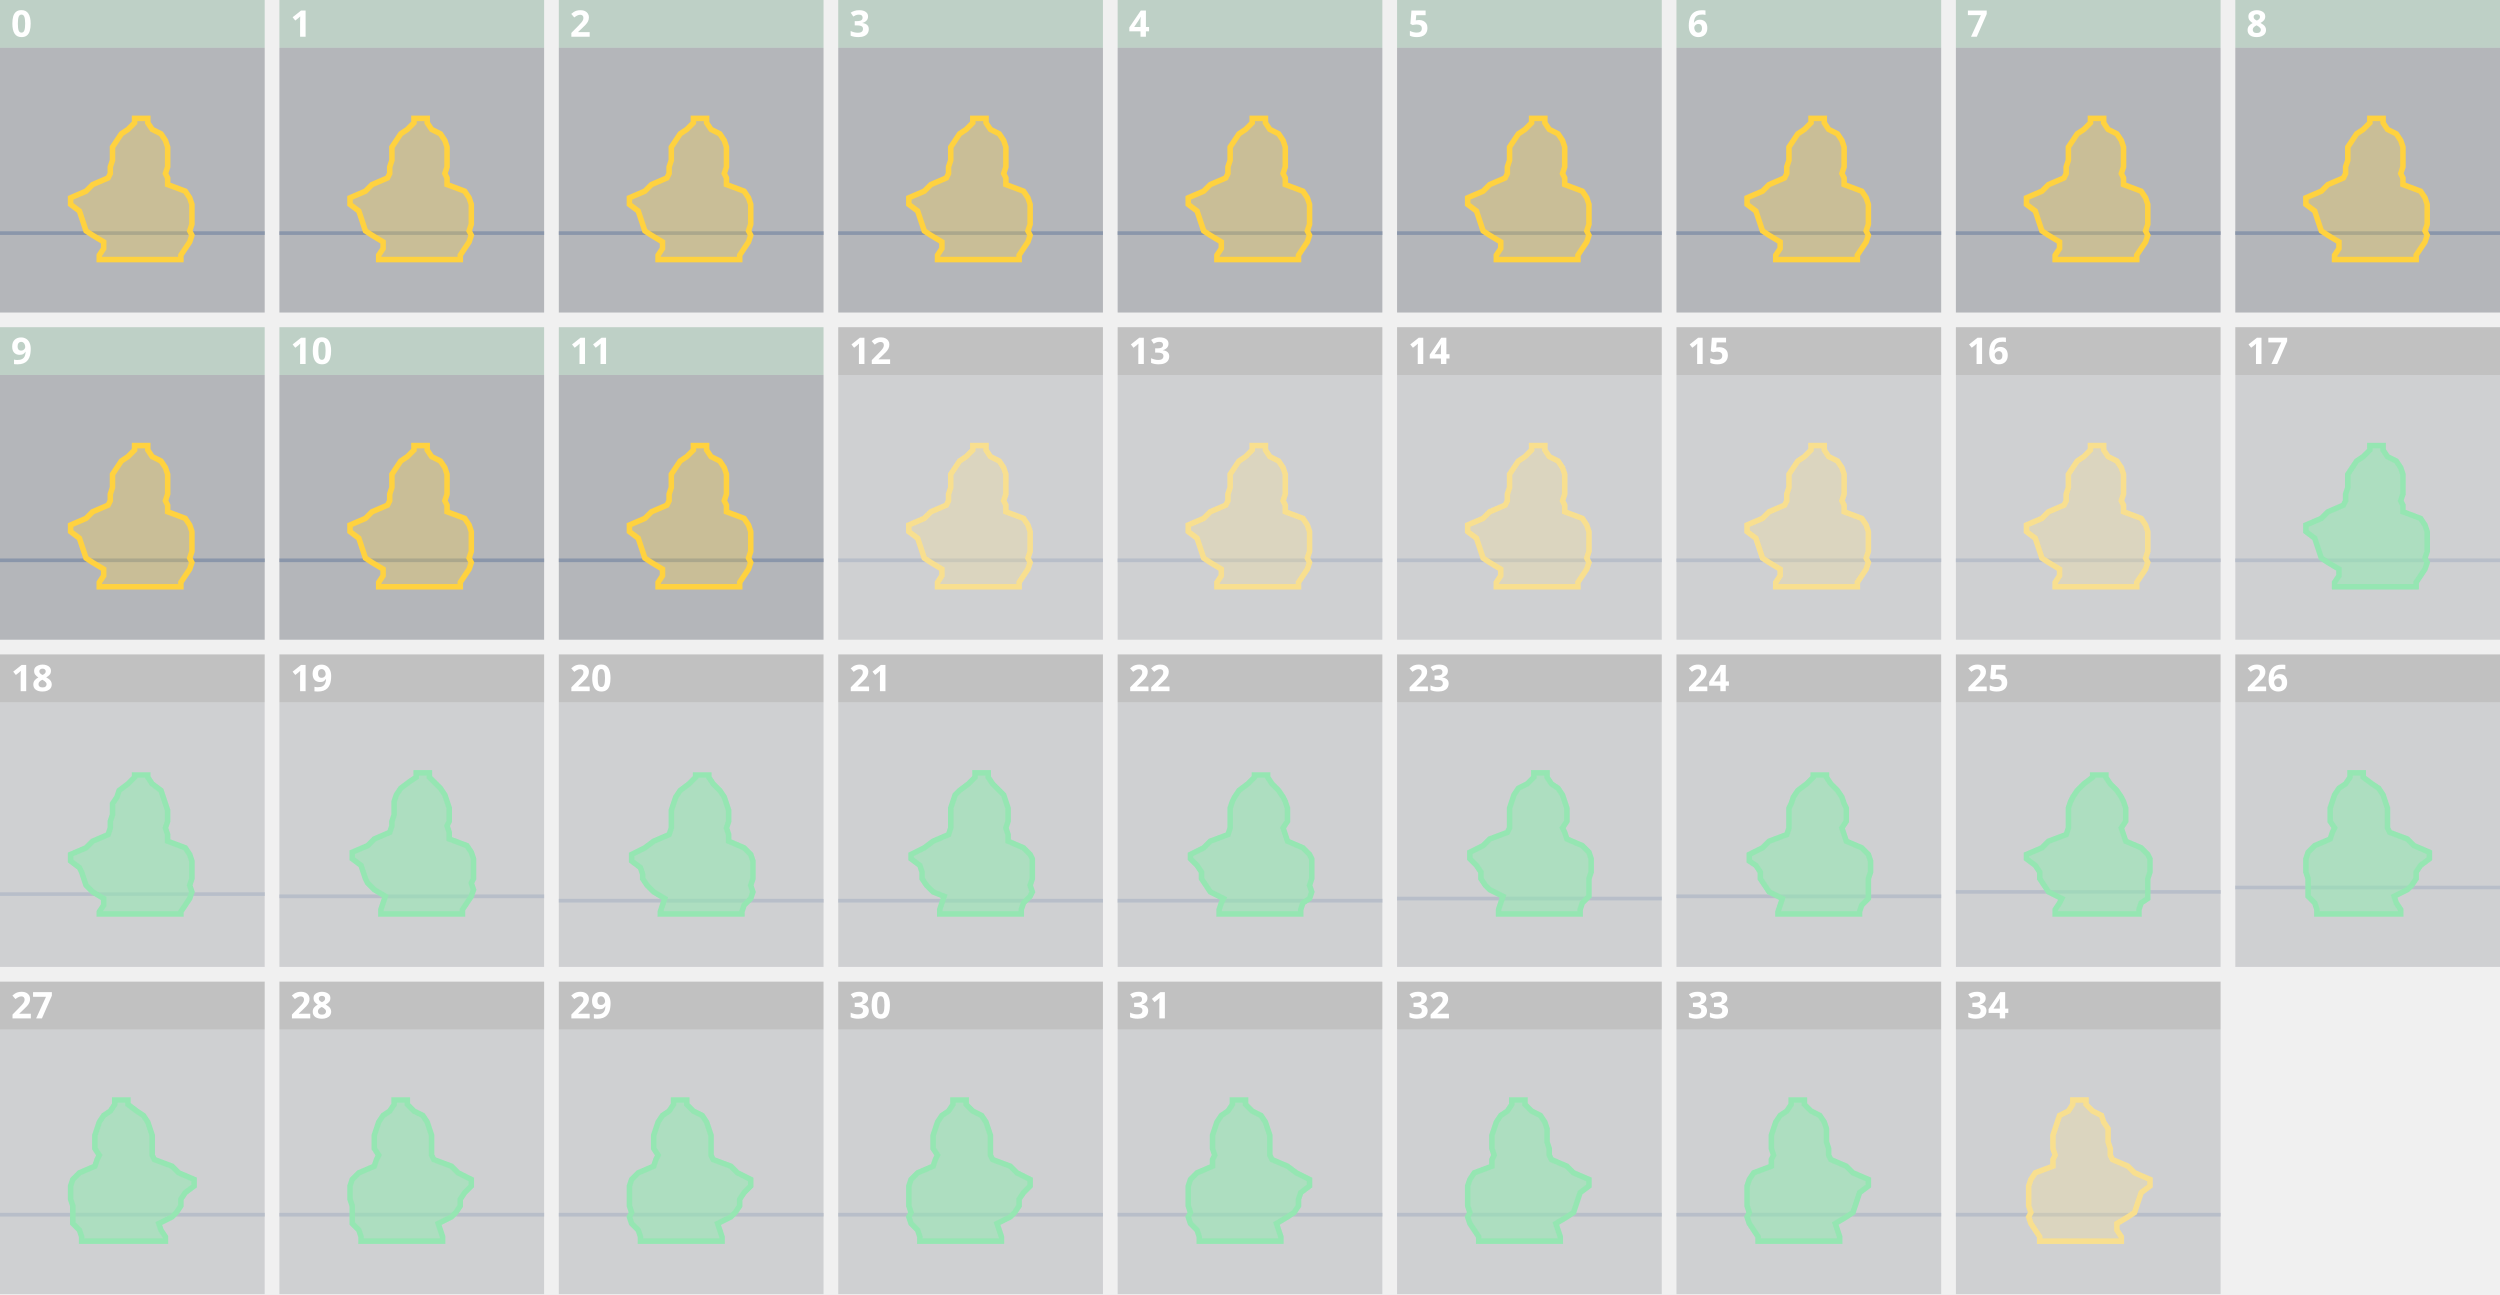
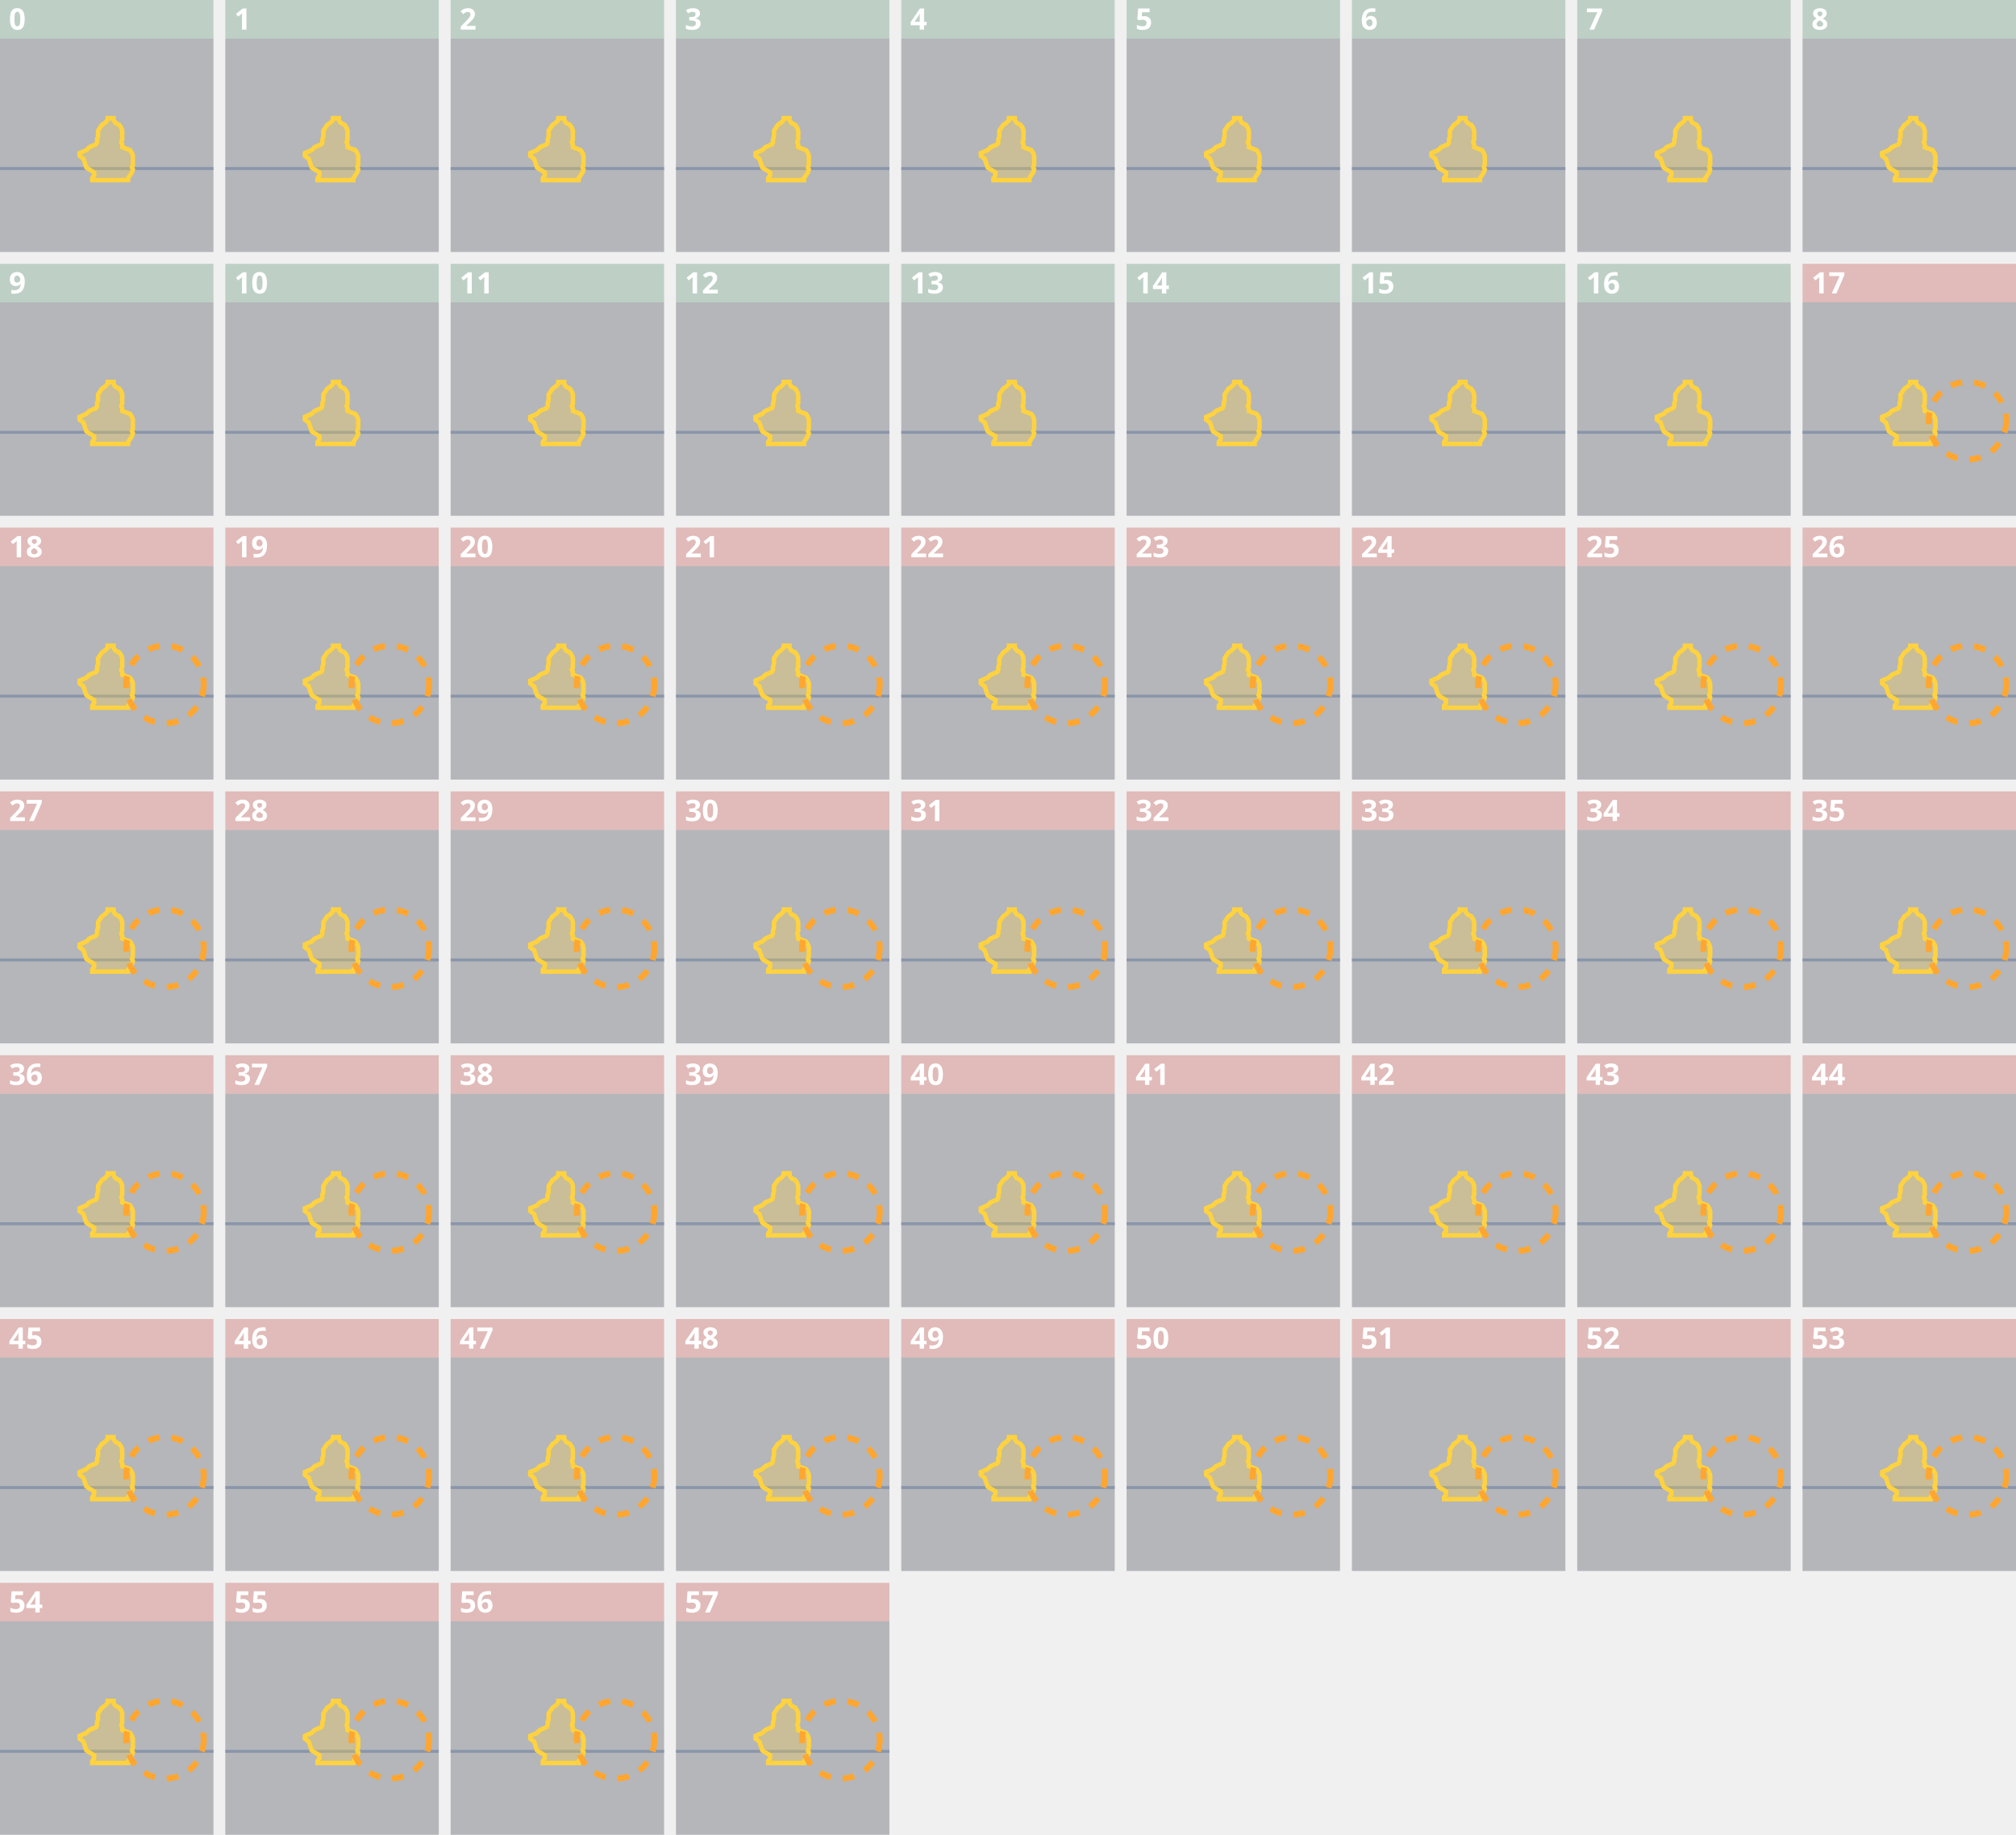
- <svg xmlns="http://www.w3.org/2000/svg" viewBox="0 0 680 352" width="680" height="352">
-   <style>text{font:bold 10px sans-serif;fill:#ffffff}.k{fill:#1b2230}.g{stroke:#8a96aa;stroke-width:1.67}use{stroke-width:2.50;fill-opacity:.28}.u{stroke:#ffd23f;fill:#ffd23f}.v{stroke:#4ade80;fill:#4ade80;fill-opacity:.6}.a{stroke:#e879f9;fill:#e879f9}.o{stroke:#22d3ee;fill:#22d3ee;fill-opacity:.5}.H{color:#ff4d3d;fill:#ff4d3d;opacity:.7}.G{color:#3b9cff;fill:#3b9cff;opacity:.75}.S{color:#ffa630;fill:#ffa630;opacity:.75}.T{color:#ffa630;fill:none;stroke:#ffa630;stroke-width:3.33;stroke-dasharray:6.7}.P{color:#c49bff;fill:none;stroke:#c49bff;stroke-width:1.67;stroke-dasharray:5.0}</style>
+ <svg xmlns="http://www.w3.org/2000/svg" viewBox="0 0 680 619" width="680" height="619">
+   <style>text{font:bold 10px sans-serif;fill:#ffffff}.k{fill:#1b2230}.g{stroke:#8a96aa;stroke-width:3.06}use{stroke-width:4.58;fill-opacity:.28}.u{stroke:#ffd23f;fill:#ffd23f}.v{stroke:#4ade80;fill:#4ade80;fill-opacity:.6}.a{stroke:#e879f9;fill:#e879f9}.o{stroke:#22d3ee;fill:#22d3ee;fill-opacity:.5}.H{color:#ff4d3d;fill:#ff4d3d;opacity:.7}.G{color:#3b9cff;fill:#3b9cff;opacity:.75}.S{color:#ffa630;fill:#ffa630;opacity:.75}.T{color:#ffa630;fill:none;stroke:#ffa630;stroke-width:6.11;stroke-dasharray:12.2}.P{color:#c49bff;fill:none;stroke:#c49bff;stroke-width:3.06;stroke-dasharray:9.2}</style>
  <defs>
    <path id="b0" d="M1 -28L7 -28L7 -26L9 -23L13 -21L15 -18L16 -15L16 -12L16 -9L16 -6L15 -3L16 -1L16 2L24 5L26 8L27 11L27 14L27 17L27 20L26 23L27 25L26 28L24 31L22 34L22 36L-15 36L-15 34L-13 31L-13 28L-18 25L-21 23L-22 20L-23 17L-24 14L-28 11L-28 8L-21 5L-18 2L-11 -1L-10 -3L-10 -6L-9 -9L-9 -12L-9 -15L-7 -18L-5 -21L-2 -23L1 -26Z" />
-     <path id="b1" d="M1 -27L7 -27L7 -26L9 -23L13 -20L14 -17L15 -14L16 -11L16 -9L16 -6L15 -3L16 0L16 3L24 6L26 9L27 12L27 15L27 17L27 20L26 23L27 26L26 29L24 32L22 35L22 36L-15 36L-15 35L-13 32L-13 29L-18 26L-21 23L-22 20L-23 17L-24 15L-28 12L-28 9L-21 6L-18 3L-11 0L-10 -3L-10 -6L-9 -9L-9 -11L-9 -14L-7 -17L-6 -20L-2 -23L1 -26Z" />
-     <path id="b2" d="M2 -28L8 -28L8 -26L10 -24L13 -21L15 -18L16 -15L17 -12L17 -9L17 -6L16 -4L17 -1L17 2L25 5L27 8L28 11L28 14L28 17L28 20L27 22L28 25L27 28L25 31L23 34L23 36L-14 36L-14 34L-13 31L-12 28L-17 25L-20 22L-21 20L-22 17L-23 14L-27 11L-27 8L-20 5L-17 2L-10 -1L-9 -4L-9 -6L-8 -9L-8 -12L-8 -15L-7 -18L-5 -21L-1 -24L2 -26Z" />
-     <path id="b3" d="M2 -27L8 -27L8 -26L10 -23L13 -20L15 -17L16 -14L17 -11L17 -8L17 -6L16 -3L17 0L17 3L24 6L27 9L28 12L28 15L28 18L28 20L27 23L28 26L27 29L24 32L23 35L23 36L-14 36L-14 35L-13 32L-12 29L-17 26L-20 23L-22 20L-22 18L-23 15L-27 12L-27 9L-21 6L-17 3L-10 0L-9 -3L-9 -6L-9 -8L-9 -11L-8 -14L-7 -17L-5 -20L-1 -23L2 -26Z" />
-     <path id="b4" d="M2 -28L8 -28L8 -26L10 -23L13 -20L15 -18L16 -15L17 -12L17 -9L17 -6L16 -3L17 0L17 3L24 6L27 9L28 11L28 14L28 17L28 20L27 23L28 26L27 28L24 31L23 34L23 36L-14 36L-14 34L-13 31L-12 28L-17 26L-20 23L-22 20L-22 17L-23 14L-27 11L-27 9L-21 6L-17 3L-10 0L-9 -3L-9 -6L-9 -9L-9 -12L-8 -15L-7 -18L-5 -20L-1 -23L2 -26Z" />
-     <path id="b5" d="M2 -27L8 -27L8 -26L10 -23L13 -20L15 -17L16 -15L17 -12L17 -9L17 -6L15 -3L16 0L17 3L24 6L27 9L28 11L28 14L28 17L28 20L27 23L28 26L27 29L24 31L23 34L23 36L-14 36L-14 34L-13 31L-12 29L-18 26L-20 23L-22 20L-22 17L-24 14L-27 11L-27 9L-21 6L-18 3L-10 0L-9 -3L-9 -6L-9 -9L-9 -12L-8 -15L-7 -17L-5 -20L-1 -23L2 -26Z" />
-     <path id="b6" d="M2 -28L8 -28L8 -26L10 -23L13 -21L15 -18L16 -15L17 -12L17 -9L17 -6L15 -3L16 -1L17 2L24 5L27 8L28 11L28 14L28 17L27 20L27 23L27 25L27 28L24 31L23 34L23 36L-14 36L-14 34L-13 31L-12 28L-18 25L-20 23L-22 20L-22 17L-24 14L-27 11L-27 8L-21 5L-18 2L-10 -1L-9 -3L-9 -6L-9 -9L-9 -12L-8 -15L-7 -18L-5 -21L-1 -23L2 -26Z" />
-     <path id="b7" d="M2 -27L8 -27L8 -26L10 -23L13 -20L15 -17L16 -14L17 -12L17 -9L17 -6L15 -3L16 0L17 3L24 6L27 9L28 12L28 14L28 17L27 20L27 23L27 26L27 29L24 32L23 35L23 36L-14 36L-14 35L-13 32L-12 29L-18 26L-20 23L-22 20L-22 17L-24 14L-27 12L-27 9L-21 6L-18 3L-10 0L-9 -3L-9 -6L-9 -9L-9 -12L-8 -14L-7 -17L-5 -20L-1 -23L2 -26Z" />
-     <path id="b8" d="M2 -27L8 -27L8 -26L10 -23L13 -20L15 -17L16 -15L17 -12L17 -9L17 -6L15 -3L16 0L17 3L24 6L27 9L28 11L28 14L28 17L27 20L27 23L27 26L27 29L24 31L23 34L23 36L-15 36L-15 34L-13 31L-12 29L-18 26L-20 23L-22 20L-22 17L-24 14L-28 11L-28 9L-21 6L-18 3L-10 0L-9 -3L-9 -6L-9 -9L-9 -12L-8 -15L-7 -17L-5 -20L-2 -23L2 -26Z" />
-     <path id="b9" d="M-2 -28L-8 -28L-8 -26L-10 -23L-13 -21L-15 -18L-16 -15L-17 -12L-17 -9L-17 -6L-15 -3L-16 -1L-17 2L-24 5L-27 8L-28 11L-28 14L-28 17L-27 20L-27 23L-27 25L-27 28L-24 31L-23 34L-23 36L15 36L15 34L13 31L12 28L18 25L20 23L22 20L22 17L24 14L28 11L28 8L21 5L18 2L10 -1L9 -3L9 -6L9 -9L9 -12L8 -15L7 -18L5 -21L2 -23L-2 -26Z" />
-     <path id="b10" d="M-2 -28L-8 -28L-8 -26L-10 -23L-13 -21L-15 -18L-16 -15L-17 -12L-17 -9L-17 -6L-15 -3L-16 -1L-17 2L-24 5L-27 8L-28 11L-28 14L-28 17L-27 20L-27 23L-27 25L-27 28L-24 31L-23 34L-23 36L14 36L14 34L13 31L12 28L18 25L20 23L22 20L22 17L24 14L27 11L27 8L21 5L18 2L10 -1L9 -3L9 -6L9 -9L9 -12L8 -15L7 -18L5 -21L1 -23L-2 -26Z" />
-     <path id="b11" d="M-2 -28L-8 -28L-8 -26L-10 -23L-13 -21L-15 -18L-16 -15L-17 -12L-17 -9L-17 -6L-15 -3L-16 -1L-17 2L-24 5L-27 8L-28 11L-28 14L-28 17L-28 20L-27 23L-28 25L-27 28L-24 31L-23 34L-23 36L14 36L14 34L13 31L12 28L18 25L20 23L22 20L22 17L24 14L27 11L27 8L21 5L18 2L10 -1L9 -3L9 -6L9 -9L9 -12L8 -15L7 -18L5 -21L1 -23L-2 -26Z" />
-     <path id="b12" d="M-2 -28L-8 -28L-8 -26L-10 -23L-13 -21L-15 -18L-16 -15L-17 -12L-17 -9L-17 -6L-16 -3L-17 -1L-17 2L-24 5L-27 8L-28 11L-28 14L-28 17L-28 20L-27 23L-28 25L-27 28L-24 31L-23 34L-23 36L14 36L14 34L13 31L12 28L17 25L20 23L22 20L22 17L23 14L27 11L27 8L21 5L17 2L10 -1L9 -3L9 -6L9 -9L9 -12L8 -15L7 -18L5 -21L1 -23L-2 -26Z" />
-     <path id="b13" d="M-2 -28L-8 -28L-8 -26L-10 -23L-13 -21L-15 -18L-16 -15L-17 -12L-17 -9L-17 -6L-16 -3L-17 -1L-17 2L-25 5L-27 8L-28 11L-28 14L-28 17L-28 20L-27 23L-28 25L-27 28L-25 31L-23 34L-23 36L14 36L14 34L13 31L12 28L17 25L20 23L21 20L22 17L23 14L27 11L27 8L20 5L17 2L10 -1L9 -3L9 -6L8 -9L8 -12L8 -15L7 -18L5 -21L1 -23L-2 -26Z" />
-     <path id="b14" d="M-1 -28L-7 -28L-7 -26L-9 -23L-13 -21L-14 -18L-15 -15L-16 -12L-16 -9L-16 -6L-15 -3L-16 -1L-16 2L-24 5L-26 8L-27 11L-27 14L-27 17L-27 20L-26 23L-27 25L-26 28L-24 31L-22 34L-22 36L15 36L15 34L13 31L13 28L18 25L21 23L22 20L23 17L24 14L28 11L28 8L21 5L18 2L11 -1L10 -3L10 -6L9 -9L9 -12L9 -15L7 -18L6 -21L2 -23L-1 -26Z" />
-     <rect id="K" x="-60" y="-60" width="120" height="120" class="k" />
+     <rect id="K" x="-110" y="-110" width="220" height="220" class="k" />
    <rect id="Ls" width="72" height="13" fill="#3f7d5a" />
-     <rect id="Lf" width="72" height="13" fill="#4a4a4a" />
+     <rect id="La" width="72" height="13" fill="#b8332b" />
  </defs>
  <use href="#Ls" x="0" y="0" />
  <text x="3" y="10">0</text>
-   <svg x="0" y="13" width="72" height="72" viewBox="-60 -60 120 120">
-     <use href="#K" />
-     <line x1="-60" y1="24" x2="60" y2="24" class="g" />
+   <svg x="0" y="13" width="72" height="72" viewBox="-110 -110 220 220">
+     <use href="#K" />
+     <line x1="-110" y1="24" x2="110" y2="24" class="g" />
    <use href="#b0" class="u" />
  </svg>
  <use href="#Ls" x="76" y="0" />
  <text x="79" y="10">1</text>
-   <svg x="76" y="13" width="72" height="72" viewBox="-60 -60 120 120">
-     <use href="#K" />
-     <line x1="-60" y1="24" x2="60" y2="24" class="g" />
+   <svg x="76" y="13" width="72" height="72" viewBox="-110 -110 220 220">
+     <use href="#K" />
+     <line x1="-110" y1="24" x2="110" y2="24" class="g" />
    <use href="#b0" class="u" />
  </svg>
  <use href="#Ls" x="152" y="0" />
  <text x="155" y="10">2</text>
-   <svg x="152" y="13" width="72" height="72" viewBox="-60 -60 120 120">
-     <use href="#K" />
-     <line x1="-60" y1="24" x2="60" y2="24" class="g" />
+   <svg x="152" y="13" width="72" height="72" viewBox="-110 -110 220 220">
+     <use href="#K" />
+     <line x1="-110" y1="24" x2="110" y2="24" class="g" />
    <use href="#b0" class="u" />
  </svg>
  <use href="#Ls" x="228" y="0" />
  <text x="231" y="10">3</text>
-   <svg x="228" y="13" width="72" height="72" viewBox="-60 -60 120 120">
-     <use href="#K" />
-     <line x1="-60" y1="24" x2="60" y2="24" class="g" />
+   <svg x="228" y="13" width="72" height="72" viewBox="-110 -110 220 220">
+     <use href="#K" />
+     <line x1="-110" y1="24" x2="110" y2="24" class="g" />
    <use href="#b0" class="u" />
  </svg>
  <use href="#Ls" x="304" y="0" />
  <text x="307" y="10">4</text>
-   <svg x="304" y="13" width="72" height="72" viewBox="-60 -60 120 120">
-     <use href="#K" />
-     <line x1="-60" y1="24" x2="60" y2="24" class="g" />
+   <svg x="304" y="13" width="72" height="72" viewBox="-110 -110 220 220">
+     <use href="#K" />
+     <line x1="-110" y1="24" x2="110" y2="24" class="g" />
    <use href="#b0" class="u" />
  </svg>
  <use href="#Ls" x="380" y="0" />
  <text x="383" y="10">5</text>
-   <svg x="380" y="13" width="72" height="72" viewBox="-60 -60 120 120">
-     <use href="#K" />
-     <line x1="-60" y1="24" x2="60" y2="24" class="g" />
+   <svg x="380" y="13" width="72" height="72" viewBox="-110 -110 220 220">
+     <use href="#K" />
+     <line x1="-110" y1="24" x2="110" y2="24" class="g" />
    <use href="#b0" class="u" />
  </svg>
  <use href="#Ls" x="456" y="0" />
  <text x="459" y="10">6</text>
-   <svg x="456" y="13" width="72" height="72" viewBox="-60 -60 120 120">
-     <use href="#K" />
-     <line x1="-60" y1="24" x2="60" y2="24" class="g" />
+   <svg x="456" y="13" width="72" height="72" viewBox="-110 -110 220 220">
+     <use href="#K" />
+     <line x1="-110" y1="24" x2="110" y2="24" class="g" />
    <use href="#b0" class="u" />
  </svg>
  <use href="#Ls" x="532" y="0" />
  <text x="535" y="10">7</text>
-   <svg x="532" y="13" width="72" height="72" viewBox="-60 -60 120 120">
-     <use href="#K" />
-     <line x1="-60" y1="24" x2="60" y2="24" class="g" />
+   <svg x="532" y="13" width="72" height="72" viewBox="-110 -110 220 220">
+     <use href="#K" />
+     <line x1="-110" y1="24" x2="110" y2="24" class="g" />
    <use href="#b0" class="u" />
  </svg>
  <use href="#Ls" x="608" y="0" />
  <text x="611" y="10">8</text>
-   <svg x="608" y="13" width="72" height="72" viewBox="-60 -60 120 120">
-     <use href="#K" />
-     <line x1="-60" y1="24" x2="60" y2="24" class="g" />
+   <svg x="608" y="13" width="72" height="72" viewBox="-110 -110 220 220">
+     <use href="#K" />
+     <line x1="-110" y1="24" x2="110" y2="24" class="g" />
    <use href="#b0" class="u" />
  </svg>
  <use href="#Ls" x="0" y="89" />
  <text x="3" y="99">9</text>
-   <svg x="0" y="102" width="72" height="72" viewBox="-60 -60 120 120">
-     <use href="#K" />
-     <line x1="-60" y1="24" x2="60" y2="24" class="g" />
+   <svg x="0" y="102" width="72" height="72" viewBox="-110 -110 220 220">
+     <use href="#K" />
+     <line x1="-110" y1="24" x2="110" y2="24" class="g" />
    <use href="#b0" class="u" />
  </svg>
  <use href="#Ls" x="76" y="89" />
  <text x="79" y="99">10</text>
-   <svg x="76" y="102" width="72" height="72" viewBox="-60 -60 120 120">
-     <use href="#K" />
-     <line x1="-60" y1="24" x2="60" y2="24" class="g" />
+   <svg x="76" y="102" width="72" height="72" viewBox="-110 -110 220 220">
+     <use href="#K" />
+     <line x1="-110" y1="24" x2="110" y2="24" class="g" />
    <use href="#b0" class="u" />
  </svg>
  <use href="#Ls" x="152" y="89" />
  <text x="155" y="99">11</text>
-   <svg x="152" y="102" width="72" height="72" viewBox="-60 -60 120 120">
-     <use href="#K" />
-     <line x1="-60" y1="24" x2="60" y2="24" class="g" />
-     <use href="#b0" class="u" />
-   </svg>
-   <use href="#Lf" x="228" y="89" />
+   <svg x="152" y="102" width="72" height="72" viewBox="-110 -110 220 220">
+     <use href="#K" />
+     <line x1="-110" y1="24" x2="110" y2="24" class="g" />
+     <use href="#b0" class="u" />
+   </svg>
+   <use href="#Ls" x="228" y="89" />
  <text x="231" y="99">12</text>
-   <svg x="228" y="102" width="72" height="72" viewBox="-60 -60 120 120" opacity=".55">
-     <use href="#K" />
-     <line x1="-60" y1="24" x2="60" y2="24" class="g" />
-     <use href="#b0" class="u" />
-   </svg>
-   <use href="#Lf" x="304" y="89" />
+   <svg x="228" y="102" width="72" height="72" viewBox="-110 -110 220 220">
+     <use href="#K" />
+     <line x1="-110" y1="24" x2="110" y2="24" class="g" />
+     <use href="#b0" class="u" />
+   </svg>
+   <use href="#Ls" x="304" y="89" />
  <text x="307" y="99">13</text>
-   <svg x="304" y="102" width="72" height="72" viewBox="-60 -60 120 120" opacity=".55">
-     <use href="#K" />
-     <line x1="-60" y1="24" x2="60" y2="24" class="g" />
-     <use href="#b0" class="u" />
-   </svg>
-   <use href="#Lf" x="380" y="89" />
+   <svg x="304" y="102" width="72" height="72" viewBox="-110 -110 220 220">
+     <use href="#K" />
+     <line x1="-110" y1="24" x2="110" y2="24" class="g" />
+     <use href="#b0" class="u" />
+   </svg>
+   <use href="#Ls" x="380" y="89" />
  <text x="383" y="99">14</text>
-   <svg x="380" y="102" width="72" height="72" viewBox="-60 -60 120 120" opacity=".55">
-     <use href="#K" />
-     <line x1="-60" y1="24" x2="60" y2="24" class="g" />
-     <use href="#b0" class="u" />
-   </svg>
-   <use href="#Lf" x="456" y="89" />
+   <svg x="380" y="102" width="72" height="72" viewBox="-110 -110 220 220">
+     <use href="#K" />
+     <line x1="-110" y1="24" x2="110" y2="24" class="g" />
+     <use href="#b0" class="u" />
+   </svg>
+   <use href="#Ls" x="456" y="89" />
  <text x="459" y="99">15</text>
-   <svg x="456" y="102" width="72" height="72" viewBox="-60 -60 120 120" opacity=".55">
-     <use href="#K" />
-     <line x1="-60" y1="24" x2="60" y2="24" class="g" />
-     <use href="#b0" class="u" />
-   </svg>
-   <use href="#Lf" x="532" y="89" />
+   <svg x="456" y="102" width="72" height="72" viewBox="-110 -110 220 220">
+     <use href="#K" />
+     <line x1="-110" y1="24" x2="110" y2="24" class="g" />
+     <use href="#b0" class="u" />
+   </svg>
+   <use href="#Ls" x="532" y="89" />
  <text x="535" y="99">16</text>
-   <svg x="532" y="102" width="72" height="72" viewBox="-60 -60 120 120" opacity=".55">
-     <use href="#K" />
-     <line x1="-60" y1="24" x2="60" y2="24" class="g" />
-     <use href="#b0" class="u" />
-   </svg>
-   <use href="#Lf" x="608" y="89" />
+   <svg x="532" y="102" width="72" height="72" viewBox="-110 -110 220 220">
+     <use href="#K" />
+     <line x1="-110" y1="24" x2="110" y2="24" class="g" />
+     <use href="#b0" class="u" />
+   </svg>
+   <use href="#La" x="608" y="89" />
  <text x="611" y="99">17</text>
-   <svg x="608" y="102" width="72" height="72" viewBox="-60 -60 120 120" opacity=".55">
-     <use href="#K" />
-     <line x1="-60" y1="24" x2="60" y2="24" class="g" />
-     <use href="#b0" class="v" />
-   </svg>
-   <use href="#Lf" x="0" y="178" />
+   <svg x="608" y="102" width="72" height="72" viewBox="-110 -110 220 220">
+     <use href="#K" />
+     <line x1="-110" y1="24" x2="110" y2="24" class="g" />
+     <use href="#b0" class="u" />
+     <g class="T">
+       <circle cx="60" cy="12" r="40" />
+     </g>
+   </svg>
+   <use href="#La" x="0" y="178" />
  <text x="3" y="188">18</text>
-   <svg x="0" y="191" width="72" height="72" viewBox="-60 -60 120 120" opacity=".55">
-     <use href="#K" />
-     <line x1="-60" y1="27" x2="60" y2="27" class="g" />
-     <use href="#b1" class="v" />
-   </svg>
-   <use href="#Lf" x="76" y="178" />
+   <svg x="0" y="191" width="72" height="72" viewBox="-110 -110 220 220">
+     <use href="#K" />
+     <line x1="-110" y1="24" x2="110" y2="24" class="g" />
+     <use href="#b0" class="u" />
+     <g class="T">
+       <circle cx="60" cy="12" r="40" />
+     </g>
+   </svg>
+   <use href="#La" x="76" y="178" />
  <text x="79" y="188">19</text>
-   <svg x="76" y="191" width="72" height="72" viewBox="-60 -60 120 120" opacity=".55">
-     <use href="#K" />
-     <line x1="-60" y1="28" x2="60" y2="28" class="g" />
-     <use href="#b2" class="v" />
-   </svg>
-   <use href="#Lf" x="152" y="178" />
+   <svg x="76" y="191" width="72" height="72" viewBox="-110 -110 220 220">
+     <use href="#K" />
+     <line x1="-110" y1="24" x2="110" y2="24" class="g" />
+     <use href="#b0" class="u" />
+     <g class="T">
+       <circle cx="60" cy="12" r="40" />
+     </g>
+   </svg>
+   <use href="#La" x="152" y="178" />
  <text x="155" y="188">20</text>
-   <svg x="152" y="191" width="72" height="72" viewBox="-60 -60 120 120" opacity=".55">
-     <use href="#K" />
-     <line x1="-60" y1="30" x2="60" y2="30" class="g" />
-     <use href="#b3" class="v" />
-   </svg>
-   <use href="#Lf" x="228" y="178" />
+   <svg x="152" y="191" width="72" height="72" viewBox="-110 -110 220 220">
+     <use href="#K" />
+     <line x1="-110" y1="24" x2="110" y2="24" class="g" />
+     <use href="#b0" class="u" />
+     <g class="T">
+       <circle cx="60" cy="12" r="40" />
+     </g>
+   </svg>
+   <use href="#La" x="228" y="178" />
  <text x="231" y="188">21</text>
-   <svg x="228" y="191" width="72" height="72" viewBox="-60 -60 120 120" opacity=".55">
-     <use href="#K" />
-     <line x1="-60" y1="30" x2="60" y2="30" class="g" />
-     <use href="#b4" class="v" />
-   </svg>
-   <use href="#Lf" x="304" y="178" />
+   <svg x="228" y="191" width="72" height="72" viewBox="-110 -110 220 220">
+     <use href="#K" />
+     <line x1="-110" y1="24" x2="110" y2="24" class="g" />
+     <use href="#b0" class="u" />
+     <g class="T">
+       <circle cx="60" cy="12" r="40" />
+     </g>
+   </svg>
+   <use href="#La" x="304" y="178" />
  <text x="307" y="188">22</text>
-   <svg x="304" y="191" width="72" height="72" viewBox="-60 -60 120 120" opacity=".55">
-     <use href="#K" />
-     <line x1="-60" y1="30" x2="60" y2="30" class="g" />
-     <use href="#b5" class="v" />
-   </svg>
-   <use href="#Lf" x="380" y="178" />
+   <svg x="304" y="191" width="72" height="72" viewBox="-110 -110 220 220">
+     <use href="#K" />
+     <line x1="-110" y1="24" x2="110" y2="24" class="g" />
+     <use href="#b0" class="u" />
+     <g class="T">
+       <circle cx="60" cy="12" r="40" />
+     </g>
+   </svg>
+   <use href="#La" x="380" y="178" />
  <text x="383" y="188">23</text>
-   <svg x="380" y="191" width="72" height="72" viewBox="-60 -60 120 120" opacity=".55">
-     <use href="#K" />
-     <line x1="-60" y1="29" x2="60" y2="29" class="g" />
-     <use href="#b6" class="v" />
-   </svg>
-   <use href="#Lf" x="456" y="178" />
+   <svg x="380" y="191" width="72" height="72" viewBox="-110 -110 220 220">
+     <use href="#K" />
+     <line x1="-110" y1="24" x2="110" y2="24" class="g" />
+     <use href="#b0" class="u" />
+     <g class="T">
+       <circle cx="60" cy="12" r="40" />
+     </g>
+   </svg>
+   <use href="#La" x="456" y="178" />
  <text x="459" y="188">24</text>
-   <svg x="456" y="191" width="72" height="72" viewBox="-60 -60 120 120" opacity=".55">
-     <use href="#K" />
-     <line x1="-60" y1="28" x2="60" y2="28" class="g" />
-     <use href="#b7" class="v" />
-   </svg>
-   <use href="#Lf" x="532" y="178" />
+   <svg x="456" y="191" width="72" height="72" viewBox="-110 -110 220 220">
+     <use href="#K" />
+     <line x1="-110" y1="24" x2="110" y2="24" class="g" />
+     <use href="#b0" class="u" />
+     <g class="T">
+       <circle cx="60" cy="12" r="40" />
+     </g>
+   </svg>
+   <use href="#La" x="532" y="178" />
  <text x="535" y="188">25</text>
-   <svg x="532" y="191" width="72" height="72" viewBox="-60 -60 120 120" opacity=".55">
-     <use href="#K" />
-     <line x1="-60" y1="26" x2="60" y2="26" class="g" />
-     <use href="#b8" class="v" />
-   </svg>
-   <use href="#Lf" x="608" y="178" />
+   <svg x="532" y="191" width="72" height="72" viewBox="-110 -110 220 220">
+     <use href="#K" />
+     <line x1="-110" y1="24" x2="110" y2="24" class="g" />
+     <use href="#b0" class="u" />
+     <g class="T">
+       <circle cx="60" cy="12" r="40" />
+     </g>
+   </svg>
+   <use href="#La" x="608" y="178" />
  <text x="611" y="188">26</text>
-   <svg x="608" y="191" width="72" height="72" viewBox="-60 -60 120 120" opacity=".55">
-     <use href="#K" />
-     <line x1="-60" y1="24" x2="60" y2="24" class="g" />
-     <use href="#b9" class="v" />
-   </svg>
-   <use href="#Lf" x="0" y="267" />
+   <svg x="608" y="191" width="72" height="72" viewBox="-110 -110 220 220">
+     <use href="#K" />
+     <line x1="-110" y1="24" x2="110" y2="24" class="g" />
+     <use href="#b0" class="u" />
+     <g class="T">
+       <circle cx="60" cy="12" r="40" />
+     </g>
+   </svg>
+   <use href="#La" x="0" y="267" />
  <text x="3" y="277">27</text>
-   <svg x="0" y="280" width="72" height="72" viewBox="-60 -60 120 120" opacity=".55">
-     <use href="#K" />
-     <line x1="-60" y1="24" x2="60" y2="24" class="g" />
-     <use href="#b9" class="v" />
-   </svg>
-   <use href="#Lf" x="76" y="267" />
+   <svg x="0" y="280" width="72" height="72" viewBox="-110 -110 220 220">
+     <use href="#K" />
+     <line x1="-110" y1="24" x2="110" y2="24" class="g" />
+     <use href="#b0" class="u" />
+     <g class="T">
+       <circle cx="60" cy="12" r="40" />
+     </g>
+   </svg>
+   <use href="#La" x="76" y="267" />
  <text x="79" y="277">28</text>
-   <svg x="76" y="280" width="72" height="72" viewBox="-60 -60 120 120" opacity=".55">
-     <use href="#K" />
-     <line x1="-60" y1="24" x2="60" y2="24" class="g" />
-     <use href="#b10" class="v" />
-   </svg>
-   <use href="#Lf" x="152" y="267" />
+   <svg x="76" y="280" width="72" height="72" viewBox="-110 -110 220 220">
+     <use href="#K" />
+     <line x1="-110" y1="24" x2="110" y2="24" class="g" />
+     <use href="#b0" class="u" />
+     <g class="T">
+       <circle cx="60" cy="12" r="40" />
+     </g>
+   </svg>
+   <use href="#La" x="152" y="267" />
  <text x="155" y="277">29</text>
-   <svg x="152" y="280" width="72" height="72" viewBox="-60 -60 120 120" opacity=".55">
-     <use href="#K" />
-     <line x1="-60" y1="24" x2="60" y2="24" class="g" />
-     <use href="#b11" class="v" />
-   </svg>
-   <use href="#Lf" x="228" y="267" />
+   <svg x="152" y="280" width="72" height="72" viewBox="-110 -110 220 220">
+     <use href="#K" />
+     <line x1="-110" y1="24" x2="110" y2="24" class="g" />
+     <use href="#b0" class="u" />
+     <g class="T">
+       <circle cx="60" cy="12" r="40" />
+     </g>
+   </svg>
+   <use href="#La" x="228" y="267" />
  <text x="231" y="277">30</text>
-   <svg x="228" y="280" width="72" height="72" viewBox="-60 -60 120 120" opacity=".55">
-     <use href="#K" />
-     <line x1="-60" y1="24" x2="60" y2="24" class="g" />
-     <use href="#b11" class="v" />
-   </svg>
-   <use href="#Lf" x="304" y="267" />
+   <svg x="228" y="280" width="72" height="72" viewBox="-110 -110 220 220">
+     <use href="#K" />
+     <line x1="-110" y1="24" x2="110" y2="24" class="g" />
+     <use href="#b0" class="u" />
+     <g class="T">
+       <circle cx="60" cy="12" r="40" />
+     </g>
+   </svg>
+   <use href="#La" x="304" y="267" />
  <text x="307" y="277">31</text>
-   <svg x="304" y="280" width="72" height="72" viewBox="-60 -60 120 120" opacity=".55">
-     <use href="#K" />
-     <line x1="-60" y1="24" x2="60" y2="24" class="g" />
-     <use href="#b12" class="v" />
-   </svg>
-   <use href="#Lf" x="380" y="267" />
+   <svg x="304" y="280" width="72" height="72" viewBox="-110 -110 220 220">
+     <use href="#K" />
+     <line x1="-110" y1="24" x2="110" y2="24" class="g" />
+     <use href="#b0" class="u" />
+     <g class="T">
+       <circle cx="60" cy="12" r="40" />
+     </g>
+   </svg>
+   <use href="#La" x="380" y="267" />
  <text x="383" y="277">32</text>
-   <svg x="380" y="280" width="72" height="72" viewBox="-60 -60 120 120" opacity=".55">
-     <use href="#K" />
-     <line x1="-60" y1="24" x2="60" y2="24" class="g" />
-     <use href="#b13" class="v" />
-   </svg>
-   <use href="#Lf" x="456" y="267" />
+   <svg x="380" y="280" width="72" height="72" viewBox="-110 -110 220 220">
+     <use href="#K" />
+     <line x1="-110" y1="24" x2="110" y2="24" class="g" />
+     <use href="#b0" class="u" />
+     <g class="T">
+       <circle cx="60" cy="12" r="40" />
+     </g>
+   </svg>
+   <use href="#La" x="456" y="267" />
  <text x="459" y="277">33</text>
-   <svg x="456" y="280" width="72" height="72" viewBox="-60 -60 120 120" opacity=".55">
-     <use href="#K" />
-     <line x1="-60" y1="24" x2="60" y2="24" class="g" />
-     <use href="#b13" class="v" />
-   </svg>
-   <use href="#Lf" x="532" y="267" />
+   <svg x="456" y="280" width="72" height="72" viewBox="-110 -110 220 220">
+     <use href="#K" />
+     <line x1="-110" y1="24" x2="110" y2="24" class="g" />
+     <use href="#b0" class="u" />
+     <g class="T">
+       <circle cx="60" cy="12" r="40" />
+     </g>
+   </svg>
+   <use href="#La" x="532" y="267" />
  <text x="535" y="277">34</text>
-   <svg x="532" y="280" width="72" height="72" viewBox="-60 -60 120 120" opacity=".55">
-     <use href="#K" />
-     <line x1="-60" y1="24" x2="60" y2="24" class="g" />
-     <use href="#b14" class="u" />
+   <svg x="532" y="280" width="72" height="72" viewBox="-110 -110 220 220">
+     <use href="#K" />
+     <line x1="-110" y1="24" x2="110" y2="24" class="g" />
+     <use href="#b0" class="u" />
+     <g class="T">
+       <circle cx="60" cy="12" r="40" />
+     </g>
+   </svg>
+   <use href="#La" x="608" y="267" />
+   <text x="611" y="277">35</text>
+   <svg x="608" y="280" width="72" height="72" viewBox="-110 -110 220 220">
+     <use href="#K" />
+     <line x1="-110" y1="24" x2="110" y2="24" class="g" />
+     <use href="#b0" class="u" />
+     <g class="T">
+       <circle cx="60" cy="12" r="40" />
+     </g>
+   </svg>
+   <use href="#La" x="0" y="356" />
+   <text x="3" y="366">36</text>
+   <svg x="0" y="369" width="72" height="72" viewBox="-110 -110 220 220">
+     <use href="#K" />
+     <line x1="-110" y1="24" x2="110" y2="24" class="g" />
+     <use href="#b0" class="u" />
+     <g class="T">
+       <circle cx="60" cy="12" r="40" />
+     </g>
+   </svg>
+   <use href="#La" x="76" y="356" />
+   <text x="79" y="366">37</text>
+   <svg x="76" y="369" width="72" height="72" viewBox="-110 -110 220 220">
+     <use href="#K" />
+     <line x1="-110" y1="24" x2="110" y2="24" class="g" />
+     <use href="#b0" class="u" />
+     <g class="T">
+       <circle cx="60" cy="12" r="40" />
+     </g>
+   </svg>
+   <use href="#La" x="152" y="356" />
+   <text x="155" y="366">38</text>
+   <svg x="152" y="369" width="72" height="72" viewBox="-110 -110 220 220">
+     <use href="#K" />
+     <line x1="-110" y1="24" x2="110" y2="24" class="g" />
+     <use href="#b0" class="u" />
+     <g class="T">
+       <circle cx="60" cy="12" r="40" />
+     </g>
+   </svg>
+   <use href="#La" x="228" y="356" />
+   <text x="231" y="366">39</text>
+   <svg x="228" y="369" width="72" height="72" viewBox="-110 -110 220 220">
+     <use href="#K" />
+     <line x1="-110" y1="24" x2="110" y2="24" class="g" />
+     <use href="#b0" class="u" />
+     <g class="T">
+       <circle cx="60" cy="12" r="40" />
+     </g>
+   </svg>
+   <use href="#La" x="304" y="356" />
+   <text x="307" y="366">40</text>
+   <svg x="304" y="369" width="72" height="72" viewBox="-110 -110 220 220">
+     <use href="#K" />
+     <line x1="-110" y1="24" x2="110" y2="24" class="g" />
+     <use href="#b0" class="u" />
+     <g class="T">
+       <circle cx="60" cy="12" r="40" />
+     </g>
+   </svg>
+   <use href="#La" x="380" y="356" />
+   <text x="383" y="366">41</text>
+   <svg x="380" y="369" width="72" height="72" viewBox="-110 -110 220 220">
+     <use href="#K" />
+     <line x1="-110" y1="24" x2="110" y2="24" class="g" />
+     <use href="#b0" class="u" />
+     <g class="T">
+       <circle cx="60" cy="12" r="40" />
+     </g>
+   </svg>
+   <use href="#La" x="456" y="356" />
+   <text x="459" y="366">42</text>
+   <svg x="456" y="369" width="72" height="72" viewBox="-110 -110 220 220">
+     <use href="#K" />
+     <line x1="-110" y1="24" x2="110" y2="24" class="g" />
+     <use href="#b0" class="u" />
+     <g class="T">
+       <circle cx="60" cy="12" r="40" />
+     </g>
+   </svg>
+   <use href="#La" x="532" y="356" />
+   <text x="535" y="366">43</text>
+   <svg x="532" y="369" width="72" height="72" viewBox="-110 -110 220 220">
+     <use href="#K" />
+     <line x1="-110" y1="24" x2="110" y2="24" class="g" />
+     <use href="#b0" class="u" />
+     <g class="T">
+       <circle cx="60" cy="12" r="40" />
+     </g>
+   </svg>
+   <use href="#La" x="608" y="356" />
+   <text x="611" y="366">44</text>
+   <svg x="608" y="369" width="72" height="72" viewBox="-110 -110 220 220">
+     <use href="#K" />
+     <line x1="-110" y1="24" x2="110" y2="24" class="g" />
+     <use href="#b0" class="u" />
+     <g class="T">
+       <circle cx="60" cy="12" r="40" />
+     </g>
+   </svg>
+   <use href="#La" x="0" y="445" />
+   <text x="3" y="455">45</text>
+   <svg x="0" y="458" width="72" height="72" viewBox="-110 -110 220 220">
+     <use href="#K" />
+     <line x1="-110" y1="24" x2="110" y2="24" class="g" />
+     <use href="#b0" class="u" />
+     <g class="T">
+       <circle cx="60" cy="12" r="40" />
+     </g>
+   </svg>
+   <use href="#La" x="76" y="445" />
+   <text x="79" y="455">46</text>
+   <svg x="76" y="458" width="72" height="72" viewBox="-110 -110 220 220">
+     <use href="#K" />
+     <line x1="-110" y1="24" x2="110" y2="24" class="g" />
+     <use href="#b0" class="u" />
+     <g class="T">
+       <circle cx="60" cy="12" r="40" />
+     </g>
+   </svg>
+   <use href="#La" x="152" y="445" />
+   <text x="155" y="455">47</text>
+   <svg x="152" y="458" width="72" height="72" viewBox="-110 -110 220 220">
+     <use href="#K" />
+     <line x1="-110" y1="24" x2="110" y2="24" class="g" />
+     <use href="#b0" class="u" />
+     <g class="T">
+       <circle cx="60" cy="12" r="40" />
+     </g>
+   </svg>
+   <use href="#La" x="228" y="445" />
+   <text x="231" y="455">48</text>
+   <svg x="228" y="458" width="72" height="72" viewBox="-110 -110 220 220">
+     <use href="#K" />
+     <line x1="-110" y1="24" x2="110" y2="24" class="g" />
+     <use href="#b0" class="u" />
+     <g class="T">
+       <circle cx="60" cy="12" r="40" />
+     </g>
+   </svg>
+   <use href="#La" x="304" y="445" />
+   <text x="307" y="455">49</text>
+   <svg x="304" y="458" width="72" height="72" viewBox="-110 -110 220 220">
+     <use href="#K" />
+     <line x1="-110" y1="24" x2="110" y2="24" class="g" />
+     <use href="#b0" class="u" />
+     <g class="T">
+       <circle cx="60" cy="12" r="40" />
+     </g>
+   </svg>
+   <use href="#La" x="380" y="445" />
+   <text x="383" y="455">50</text>
+   <svg x="380" y="458" width="72" height="72" viewBox="-110 -110 220 220">
+     <use href="#K" />
+     <line x1="-110" y1="24" x2="110" y2="24" class="g" />
+     <use href="#b0" class="u" />
+     <g class="T">
+       <circle cx="60" cy="12" r="40" />
+     </g>
+   </svg>
+   <use href="#La" x="456" y="445" />
+   <text x="459" y="455">51</text>
+   <svg x="456" y="458" width="72" height="72" viewBox="-110 -110 220 220">
+     <use href="#K" />
+     <line x1="-110" y1="24" x2="110" y2="24" class="g" />
+     <use href="#b0" class="u" />
+     <g class="T">
+       <circle cx="60" cy="12" r="40" />
+     </g>
+   </svg>
+   <use href="#La" x="532" y="445" />
+   <text x="535" y="455">52</text>
+   <svg x="532" y="458" width="72" height="72" viewBox="-110 -110 220 220">
+     <use href="#K" />
+     <line x1="-110" y1="24" x2="110" y2="24" class="g" />
+     <use href="#b0" class="u" />
+     <g class="T">
+       <circle cx="60" cy="12" r="40" />
+     </g>
+   </svg>
+   <use href="#La" x="608" y="445" />
+   <text x="611" y="455">53</text>
+   <svg x="608" y="458" width="72" height="72" viewBox="-110 -110 220 220">
+     <use href="#K" />
+     <line x1="-110" y1="24" x2="110" y2="24" class="g" />
+     <use href="#b0" class="u" />
+     <g class="T">
+       <circle cx="60" cy="12" r="40" />
+     </g>
+   </svg>
+   <use href="#La" x="0" y="534" />
+   <text x="3" y="544">54</text>
+   <svg x="0" y="547" width="72" height="72" viewBox="-110 -110 220 220">
+     <use href="#K" />
+     <line x1="-110" y1="24" x2="110" y2="24" class="g" />
+     <use href="#b0" class="u" />
+     <g class="T">
+       <circle cx="60" cy="12" r="40" />
+     </g>
+   </svg>
+   <use href="#La" x="76" y="534" />
+   <text x="79" y="544">55</text>
+   <svg x="76" y="547" width="72" height="72" viewBox="-110 -110 220 220">
+     <use href="#K" />
+     <line x1="-110" y1="24" x2="110" y2="24" class="g" />
+     <use href="#b0" class="u" />
+     <g class="T">
+       <circle cx="60" cy="12" r="40" />
+     </g>
+   </svg>
+   <use href="#La" x="152" y="534" />
+   <text x="155" y="544">56</text>
+   <svg x="152" y="547" width="72" height="72" viewBox="-110 -110 220 220">
+     <use href="#K" />
+     <line x1="-110" y1="24" x2="110" y2="24" class="g" />
+     <use href="#b0" class="u" />
+     <g class="T">
+       <circle cx="60" cy="12" r="40" />
+     </g>
+   </svg>
+   <use href="#La" x="228" y="534" />
+   <text x="231" y="544">57</text>
+   <svg x="228" y="547" width="72" height="72" viewBox="-110 -110 220 220">
+     <use href="#K" />
+     <line x1="-110" y1="24" x2="110" y2="24" class="g" />
+     <use href="#b0" class="u" />
+     <g class="T">
+       <circle cx="60" cy="12" r="40" />
+     </g>
  </svg>
</svg>
